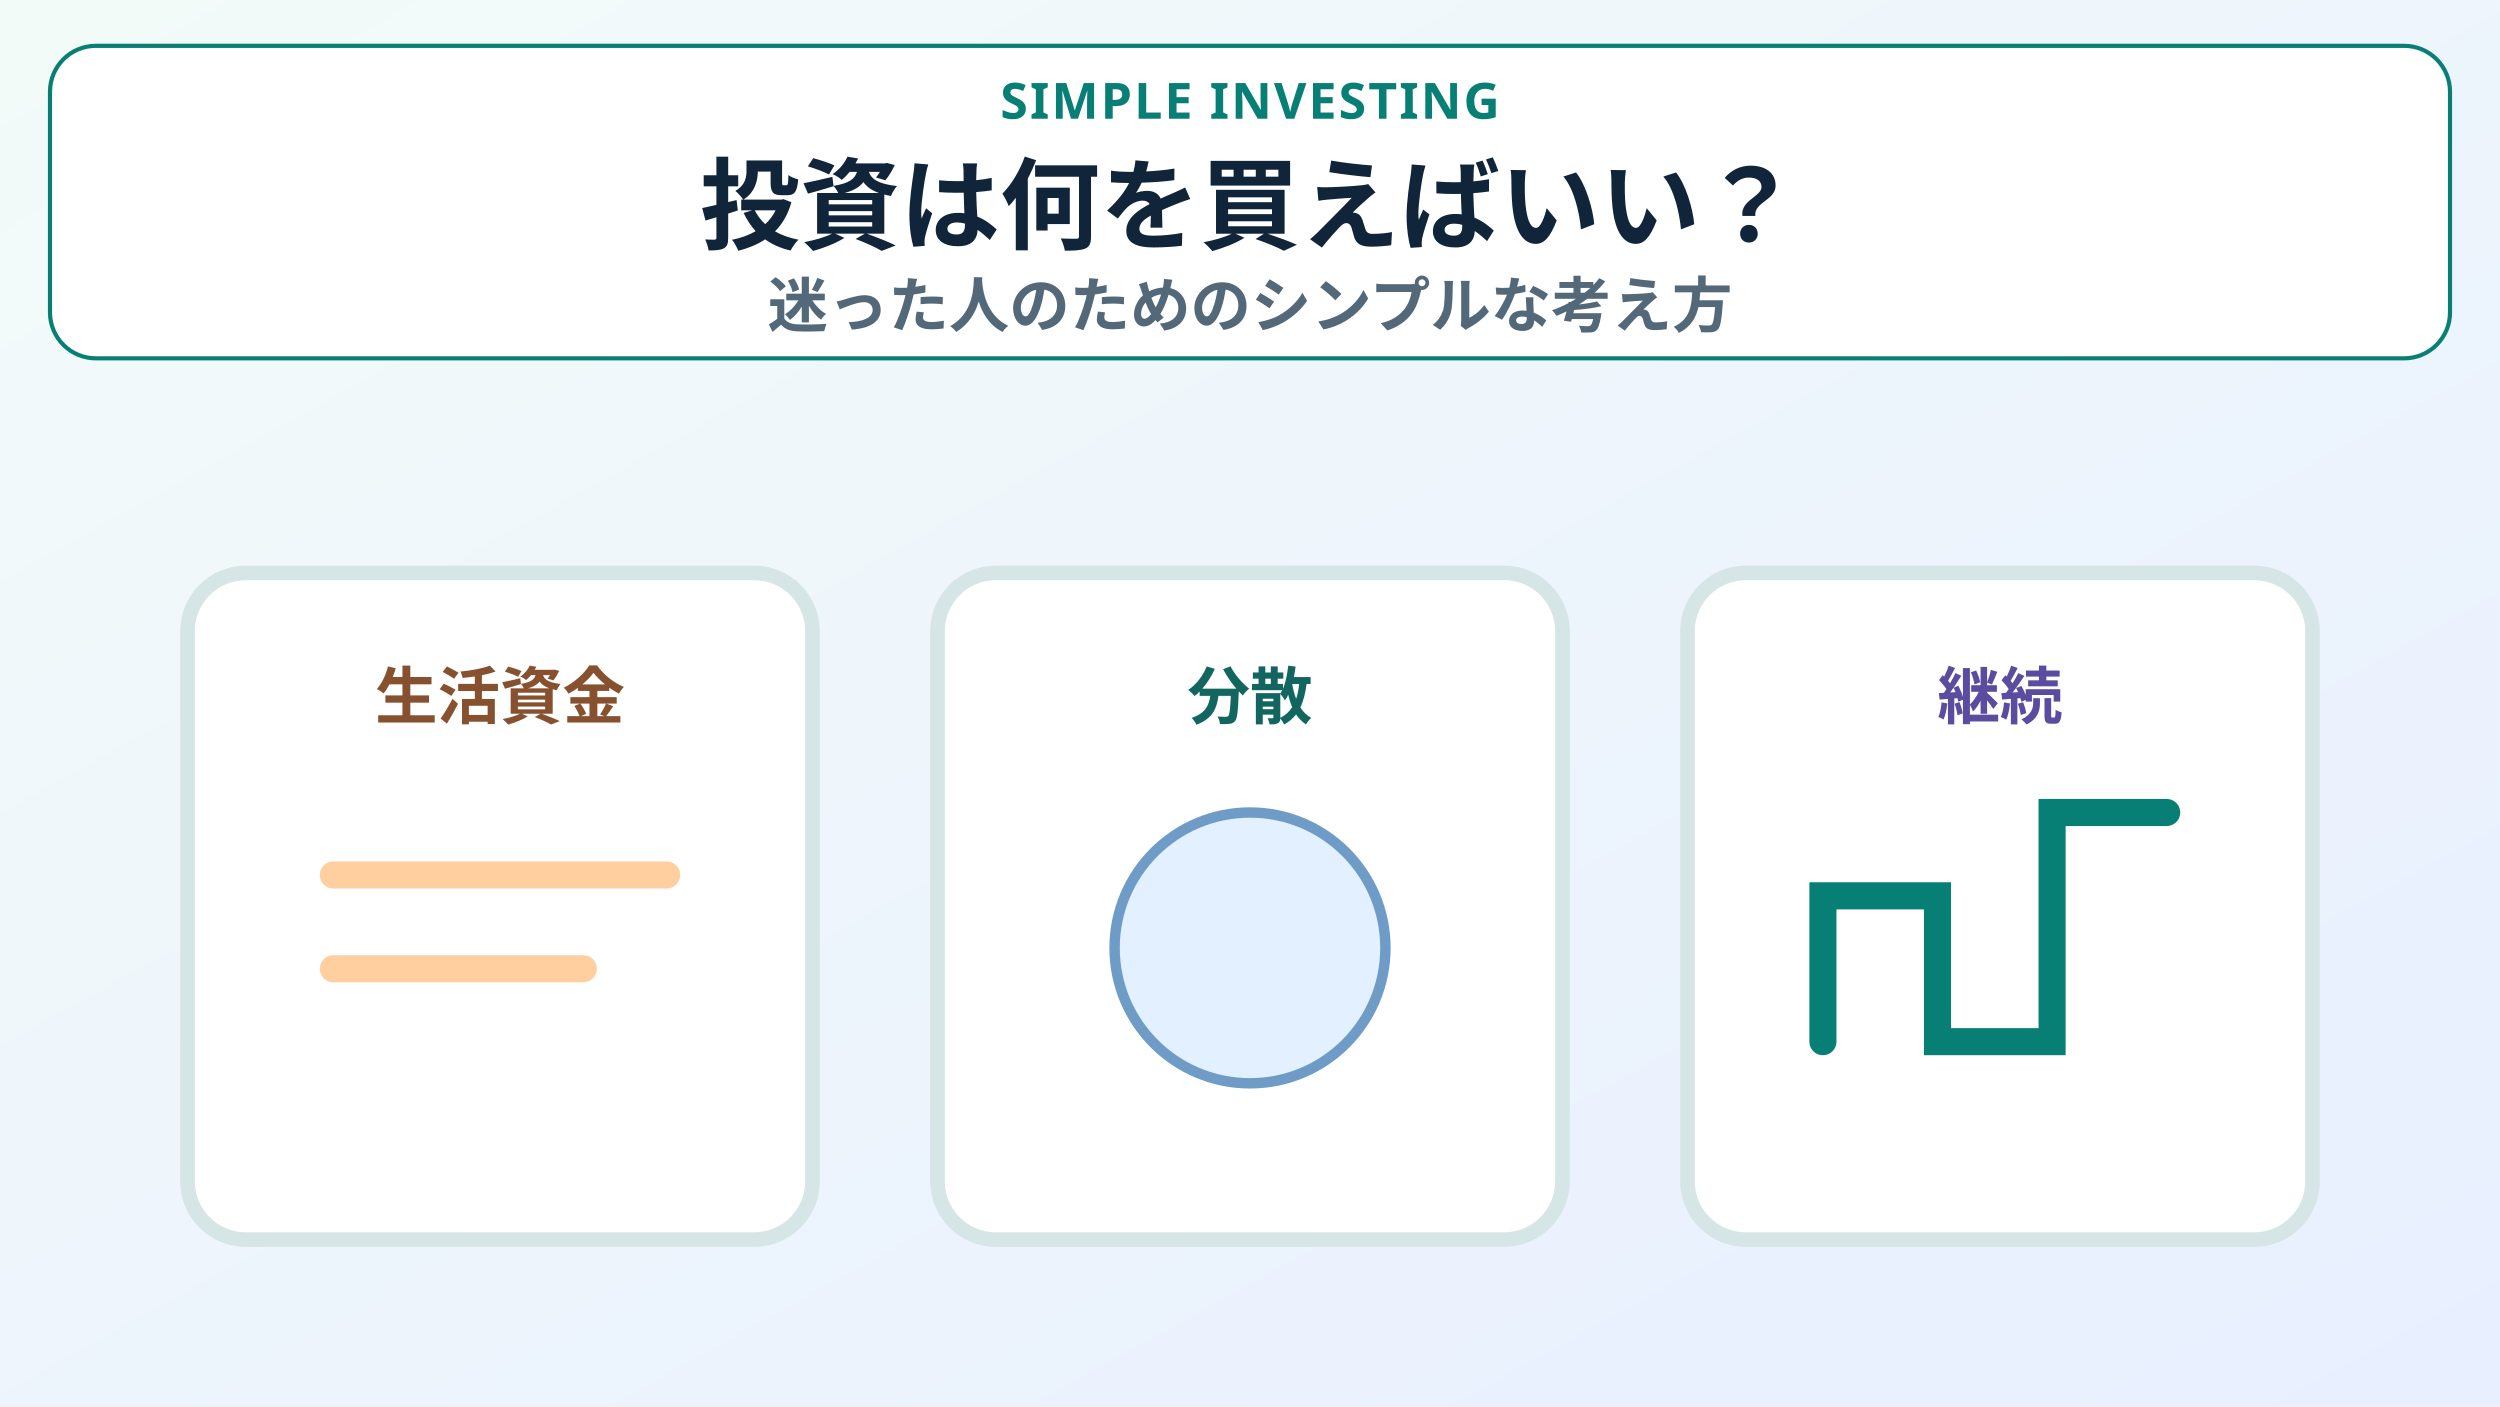
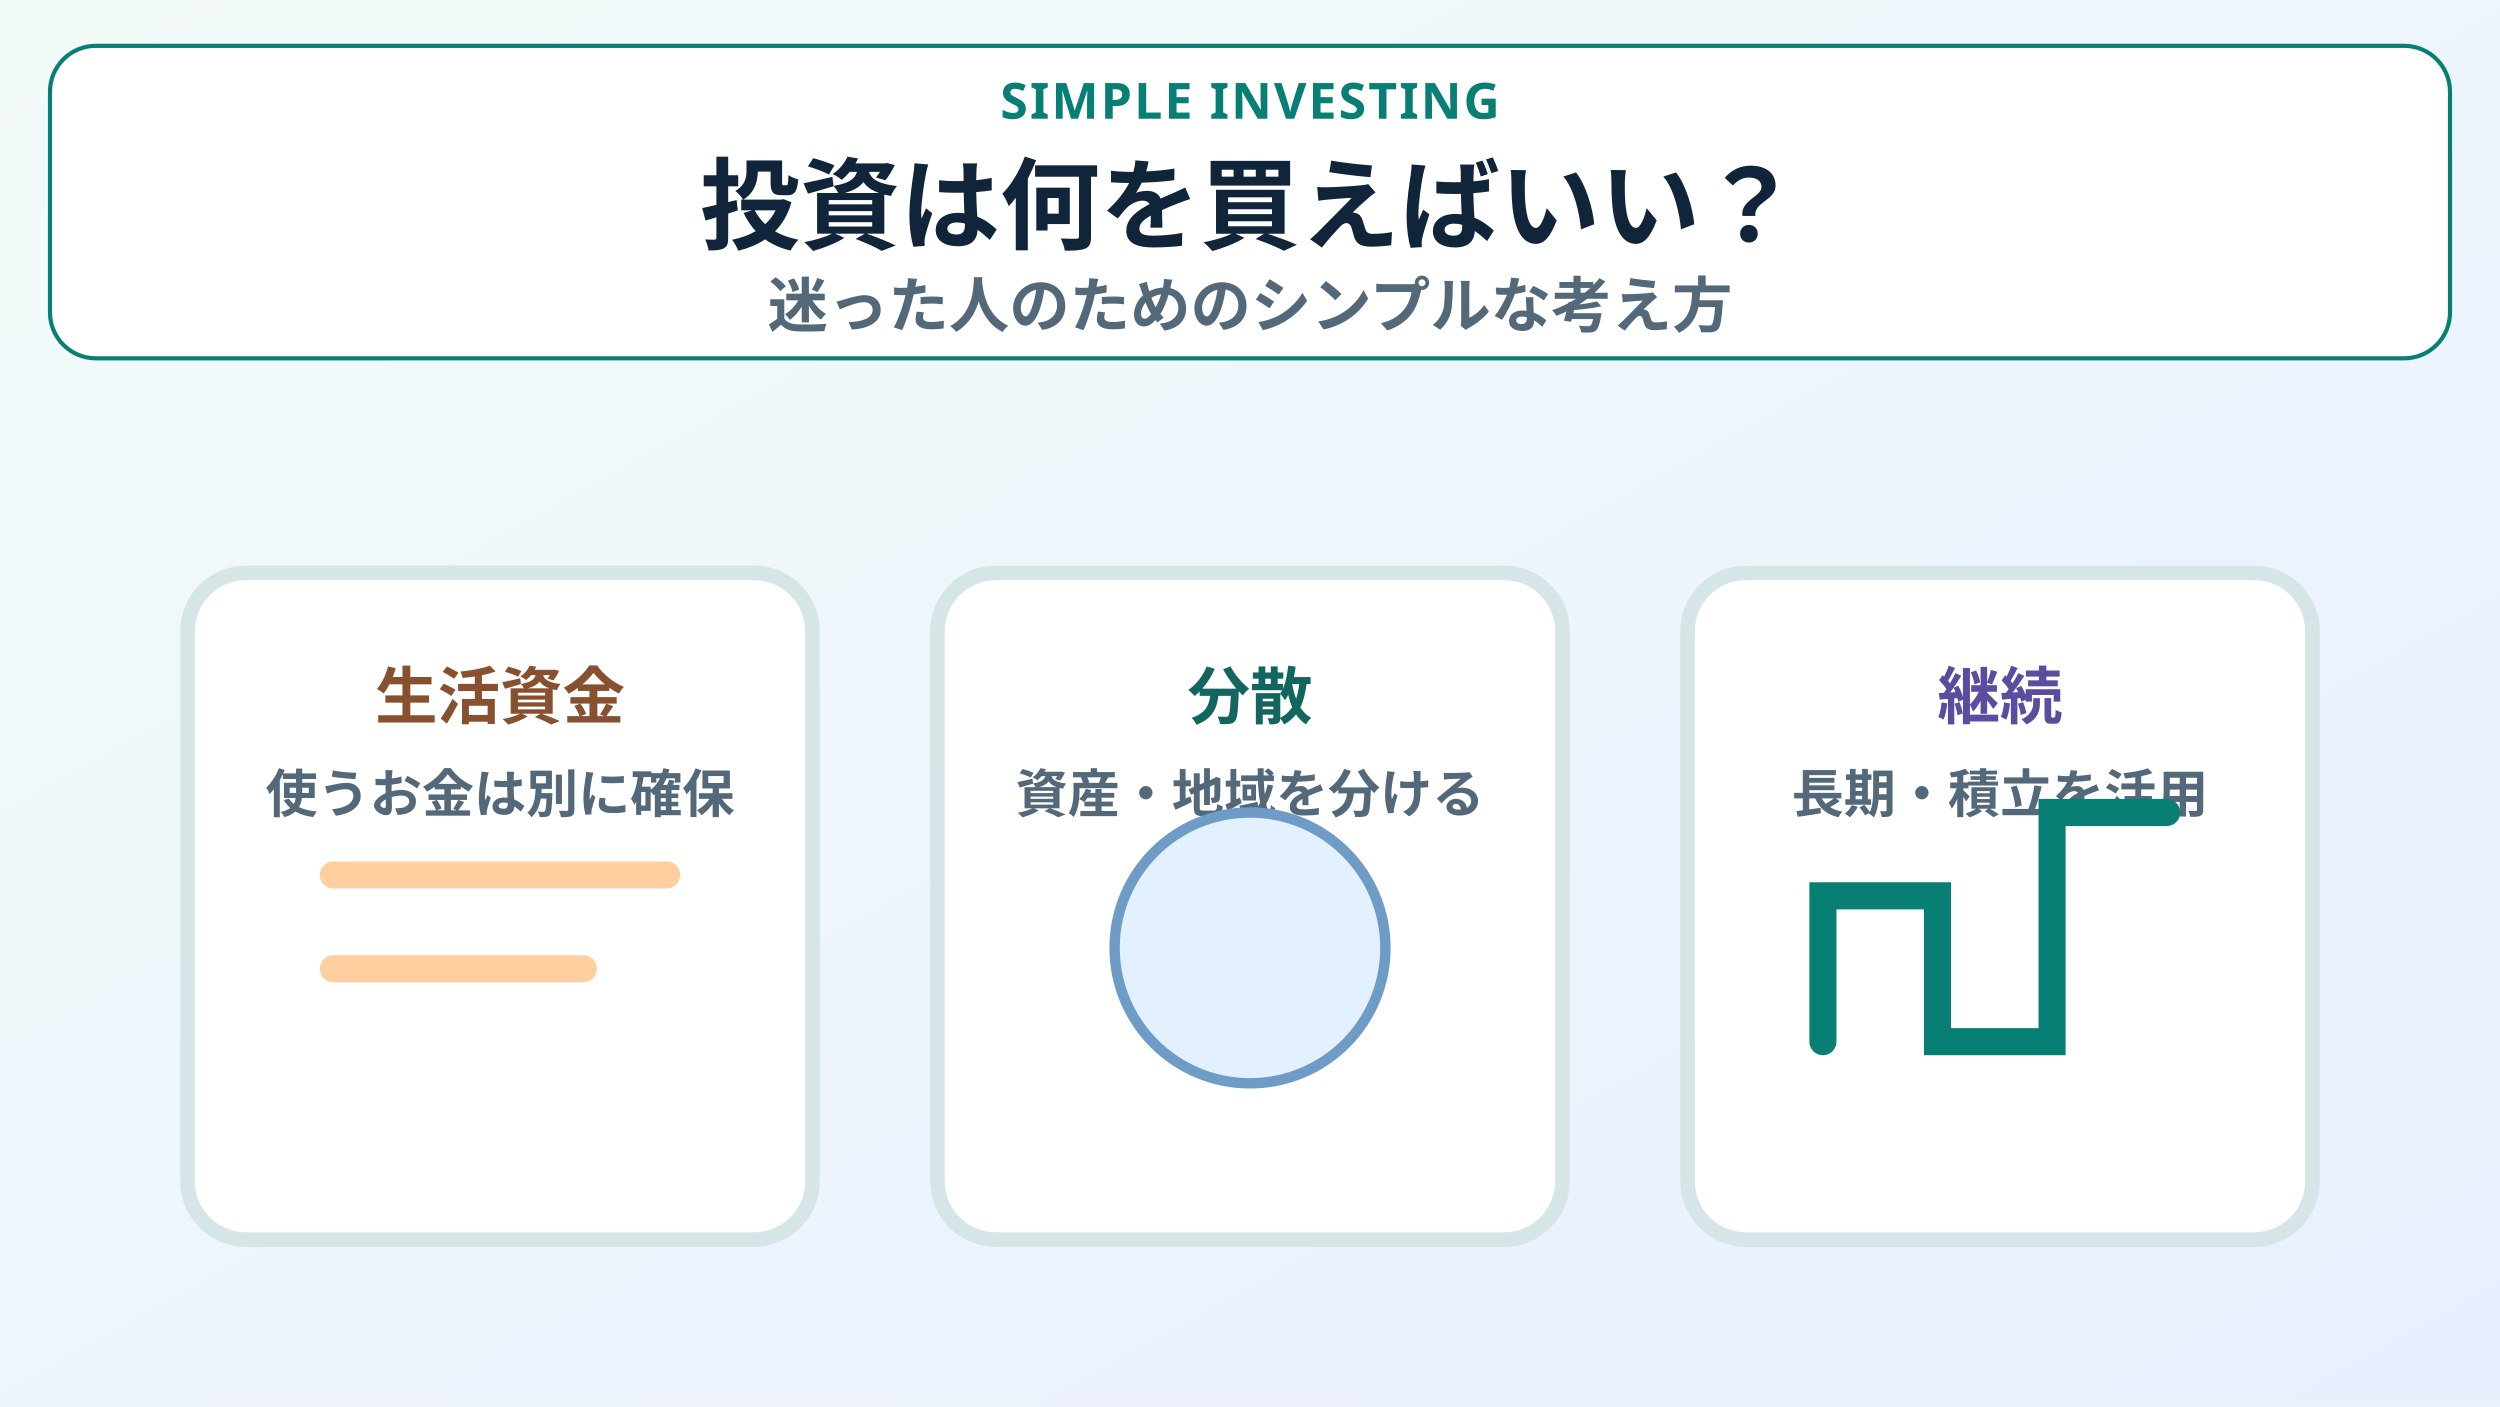
<svg xmlns="http://www.w3.org/2000/svg" width="1200" height="675" viewBox="0 0 1200 675" role="img" aria-labelledby="title desc">
  <defs>
    <linearGradient id="bg" x1="0" y1="0" x2="1" y2="1">
      <stop offset="0" stop-color="#f3fbf9" />
      <stop offset="1" stop-color="#e8efff" />
    </linearGradient>
    <linearGradient id="panel" x1="0" y1="0" x2="1" y2="1">
      <stop offset="0" stop-color="#ffffff" />
      <stop offset="1" stop-color="#f7fbfc" />
    </linearGradient>
  </defs>
  <rect width="1200" height="675" fill="url(#bg)" />
  <rect x="24" y="22" width="1152" height="150" rx="22" fill="#fff" stroke="#087f75" stroke-width="2" />
  <text x="600" y="57" text-anchor="middle" font-family="sans-serif" font-size="24" font-weight="800" letter-spacing="1" fill="#087f75">SIMPLE INVESTING</text>
  <text x="600" y="116" text-anchor="middle" font-family="sans-serif" font-size="48" font-weight="800" fill="#10243a">投資は何を買えばいい？</text>
  <text x="600" y="157" text-anchor="middle" font-family="sans-serif" font-size="29" font-weight="650" fill="#536879">迷った人のためのシンプルな考え方</text>
  <g>
    <rect x="90" y="275" width="300" height="320" rx="28" fill="#fff" stroke="#d6e5e6" stroke-width="7" />
    <rect x="450" y="275" width="300" height="320" rx="28" fill="#fff" stroke="#d6e5e6" stroke-width="7" />
    <rect x="810" y="275" width="300" height="320" rx="28" fill="#fff" stroke="#d6e5e6" stroke-width="7" />
    <g font-family="sans-serif" font-size="30" font-weight="800" text-anchor="middle">
      <text x="240" y="345" fill="#87512f">生活資金</text>
      <text x="600" y="345" fill="#12665f">分散</text>
      <text x="960" y="345" fill="#5b4ca0">継続</text>
    </g>
+     <g font-family="sans-serif" font-size="25" font-weight="650" text-anchor="middle" fill="#536879">
+       <text x="240" y="390">使うお金は別に確保</text>
+       <text x="600" y="390">資産・地域を分ける</text>
+       <text x="960" y="390">長期・積立を活用</text>
+     </g>
    <g stroke-width="13" stroke-linecap="round">
      <path d="M160 420h160M160 465h120" stroke="#ffcf9f" />
      <circle cx="600" cy="455" r="65" fill="#e2f0ff" stroke="#6e9cc7" stroke-width="5" />
      <path d="M875 500v-70h55v70h55v-110h55" fill="none" stroke="#087f75" />
    </g>
  </g>
</svg>
